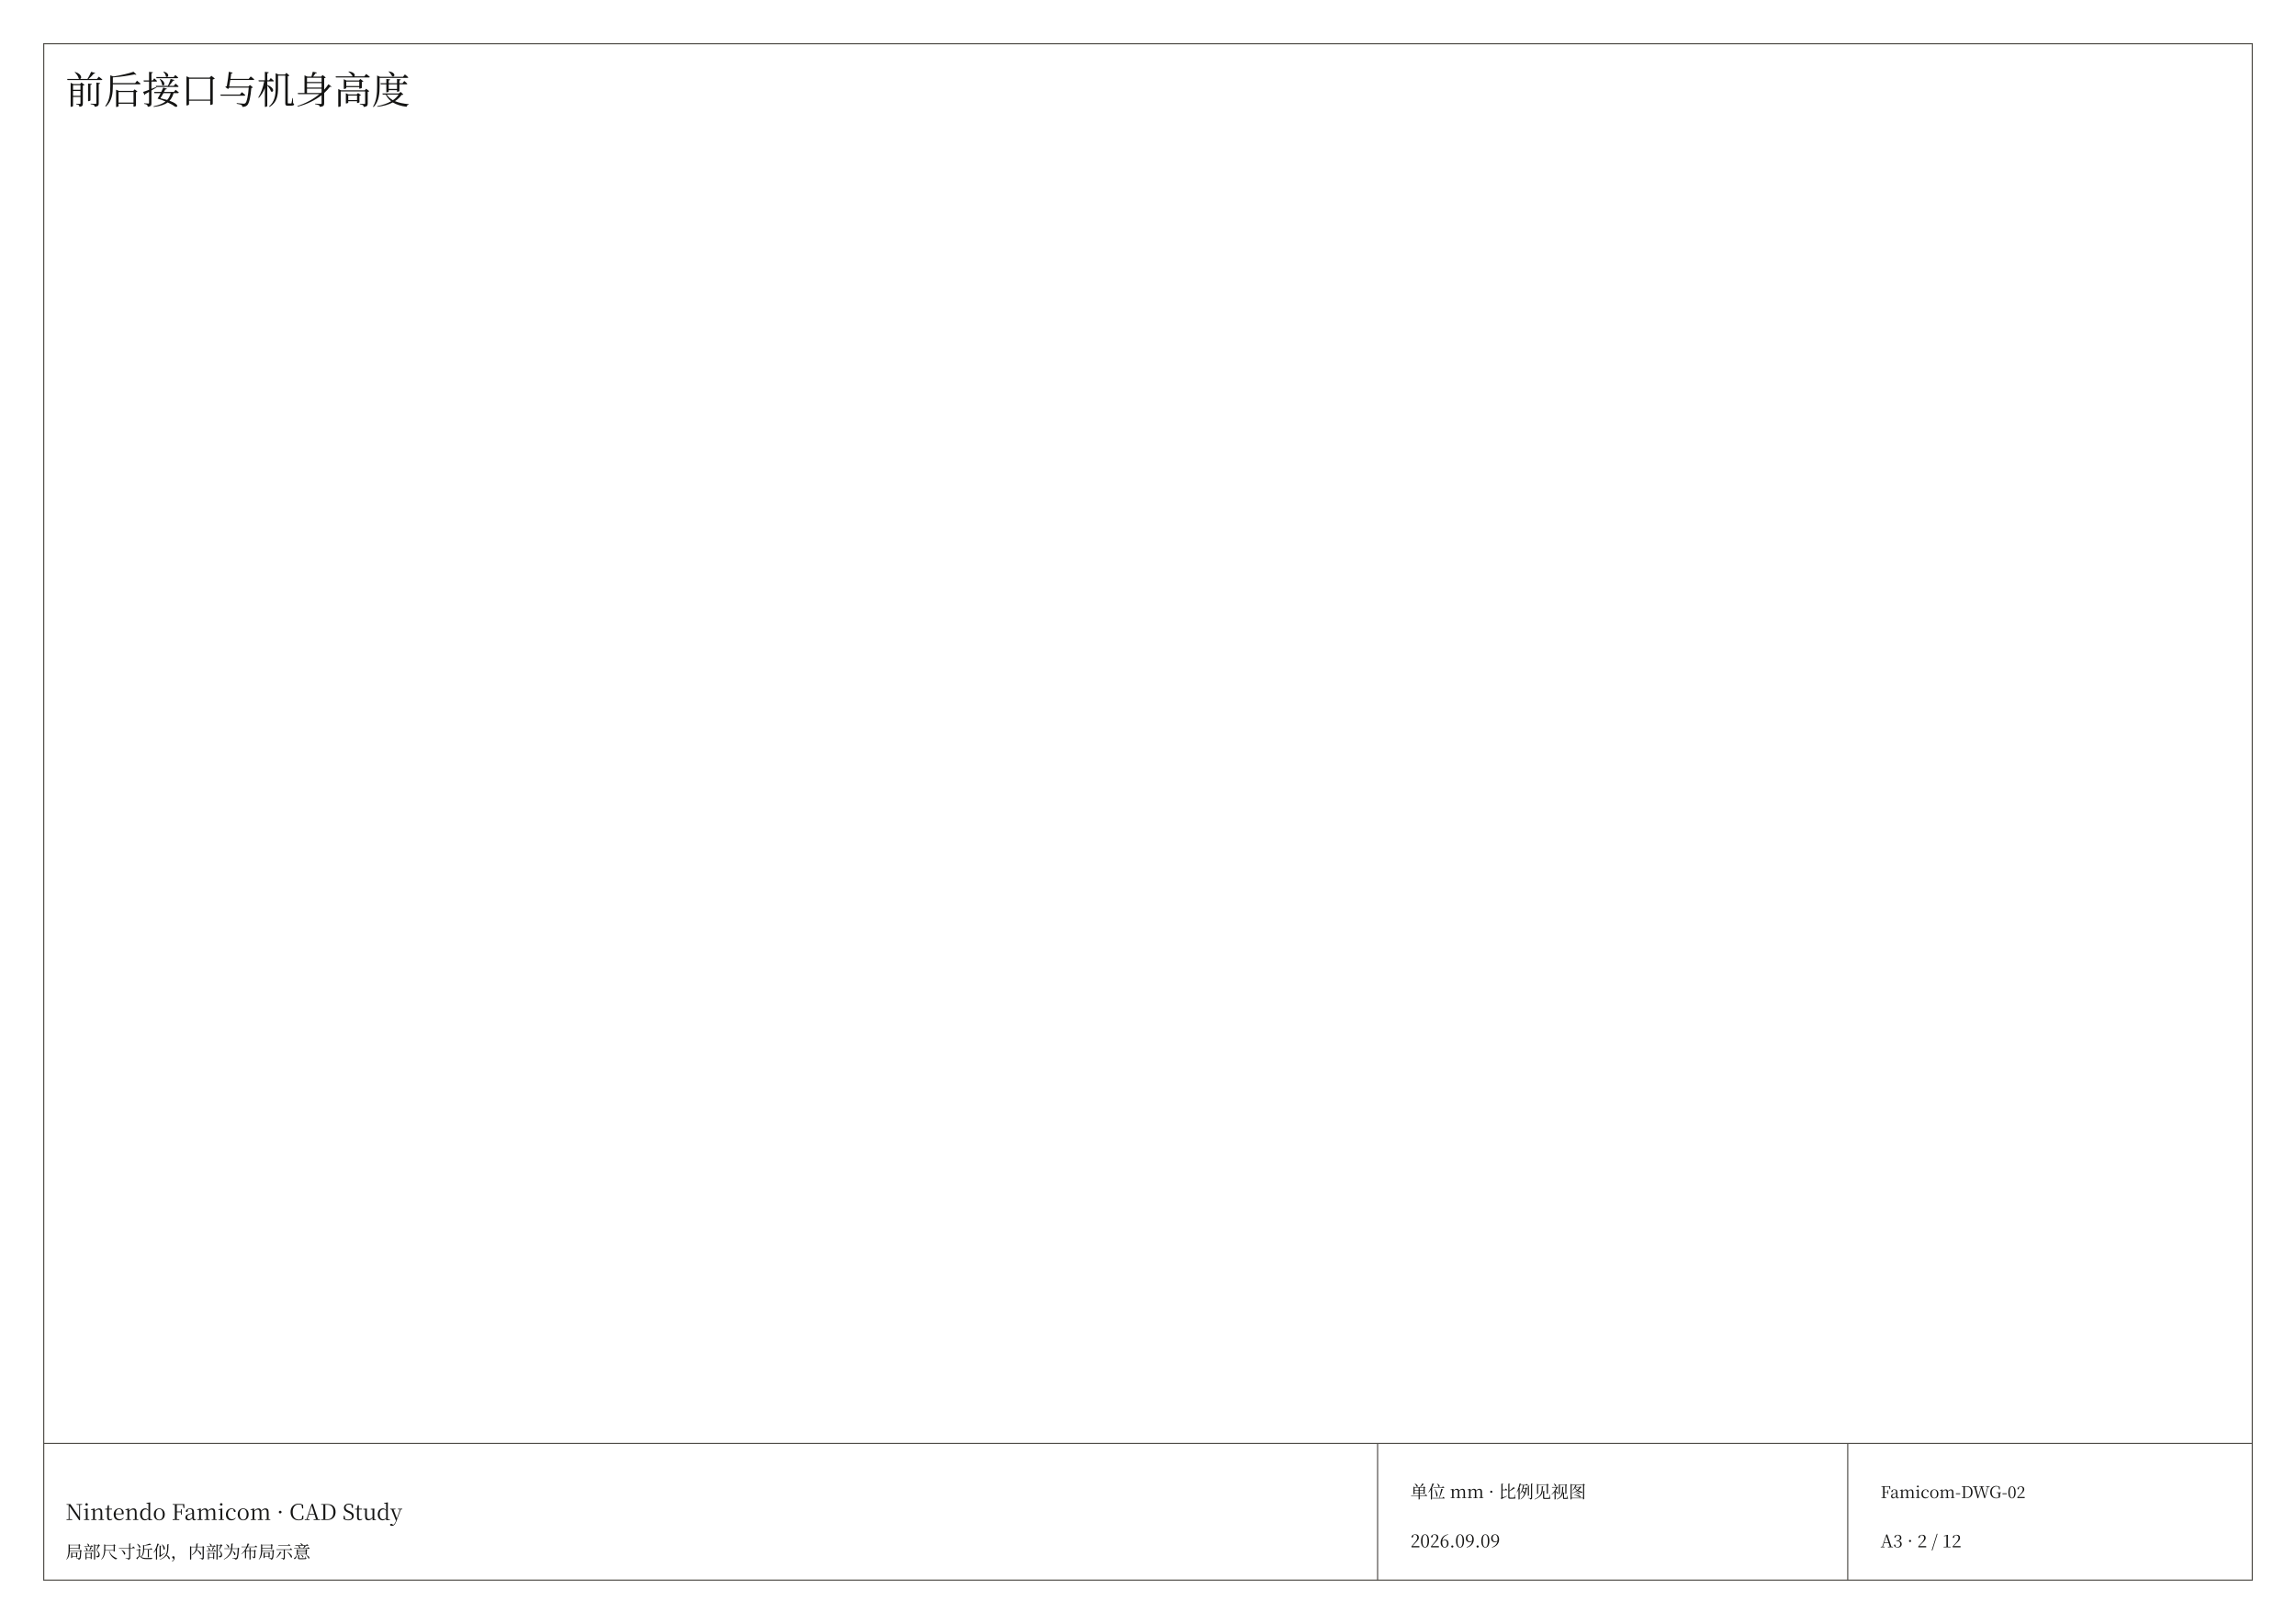
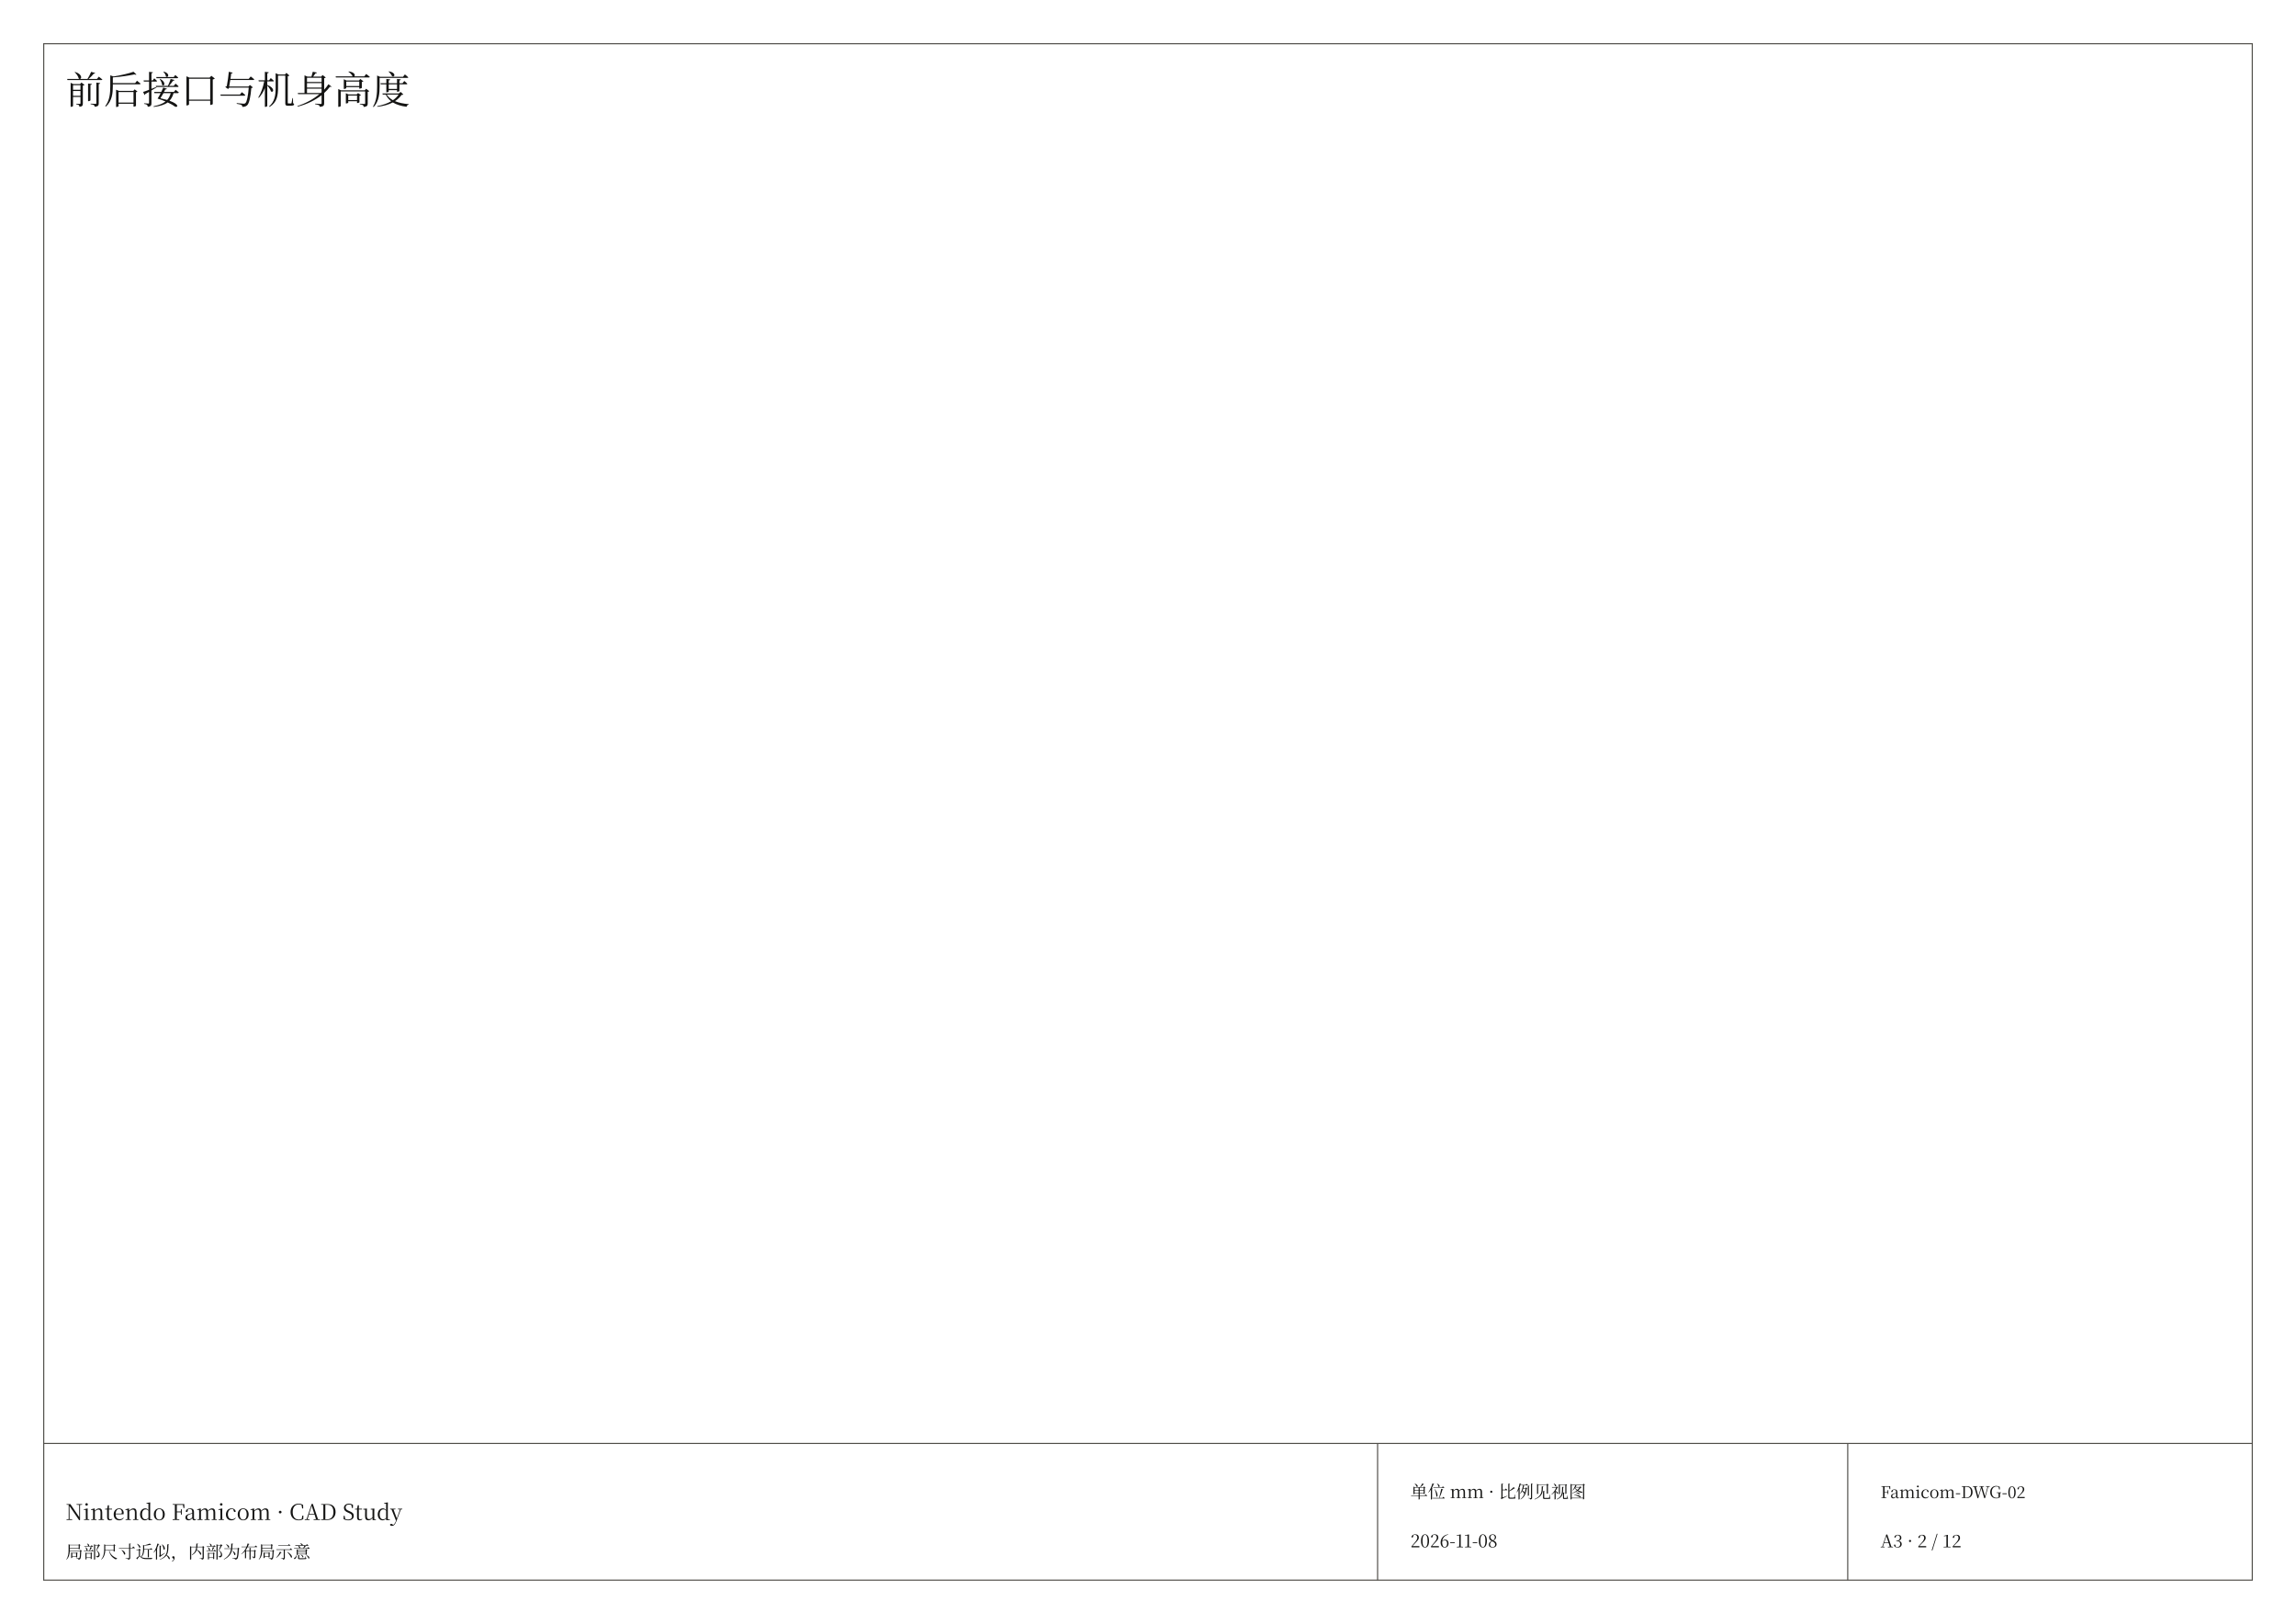
<svg xmlns="http://www.w3.org/2000/svg" width="420mm" height="297mm" viewBox="0 0 420 297">
  <g fill="none" stroke="#504e49" stroke-width=".2">
    <rect x="8" y="8" width="404" height="281" />
    <path d="M 8 264 H 412 M 252 264 V 289 M 338 264 V 289" />
  </g>
  <g font-family="Noto Serif CJK SC" fill="#141413">
    <text x="12" y="19" font-size="7.0">前后接口与机身高度</text>
    <text x="12" y="278" font-size="4.0">Nintendo Famicom · CAD Study</text>
    <text x="12" y="285" font-size="3.2">局部尺寸近似，内部为布局示意</text>
    <text x="258" y="274" font-size="3.2">单位 mm · 比例见视图</text>
-     <text x="258" y="283" font-size="3.2">2026.09.09</text>
+     <text x="258" y="283" font-size="3.2">2026-11-08</text>
    <text x="344" y="274" font-size="3.0">Famicom-DWG-02</text>
    <text x="344" y="283" font-size="3.2">A3 · 2 / 12</text>
  </g>
</svg>
